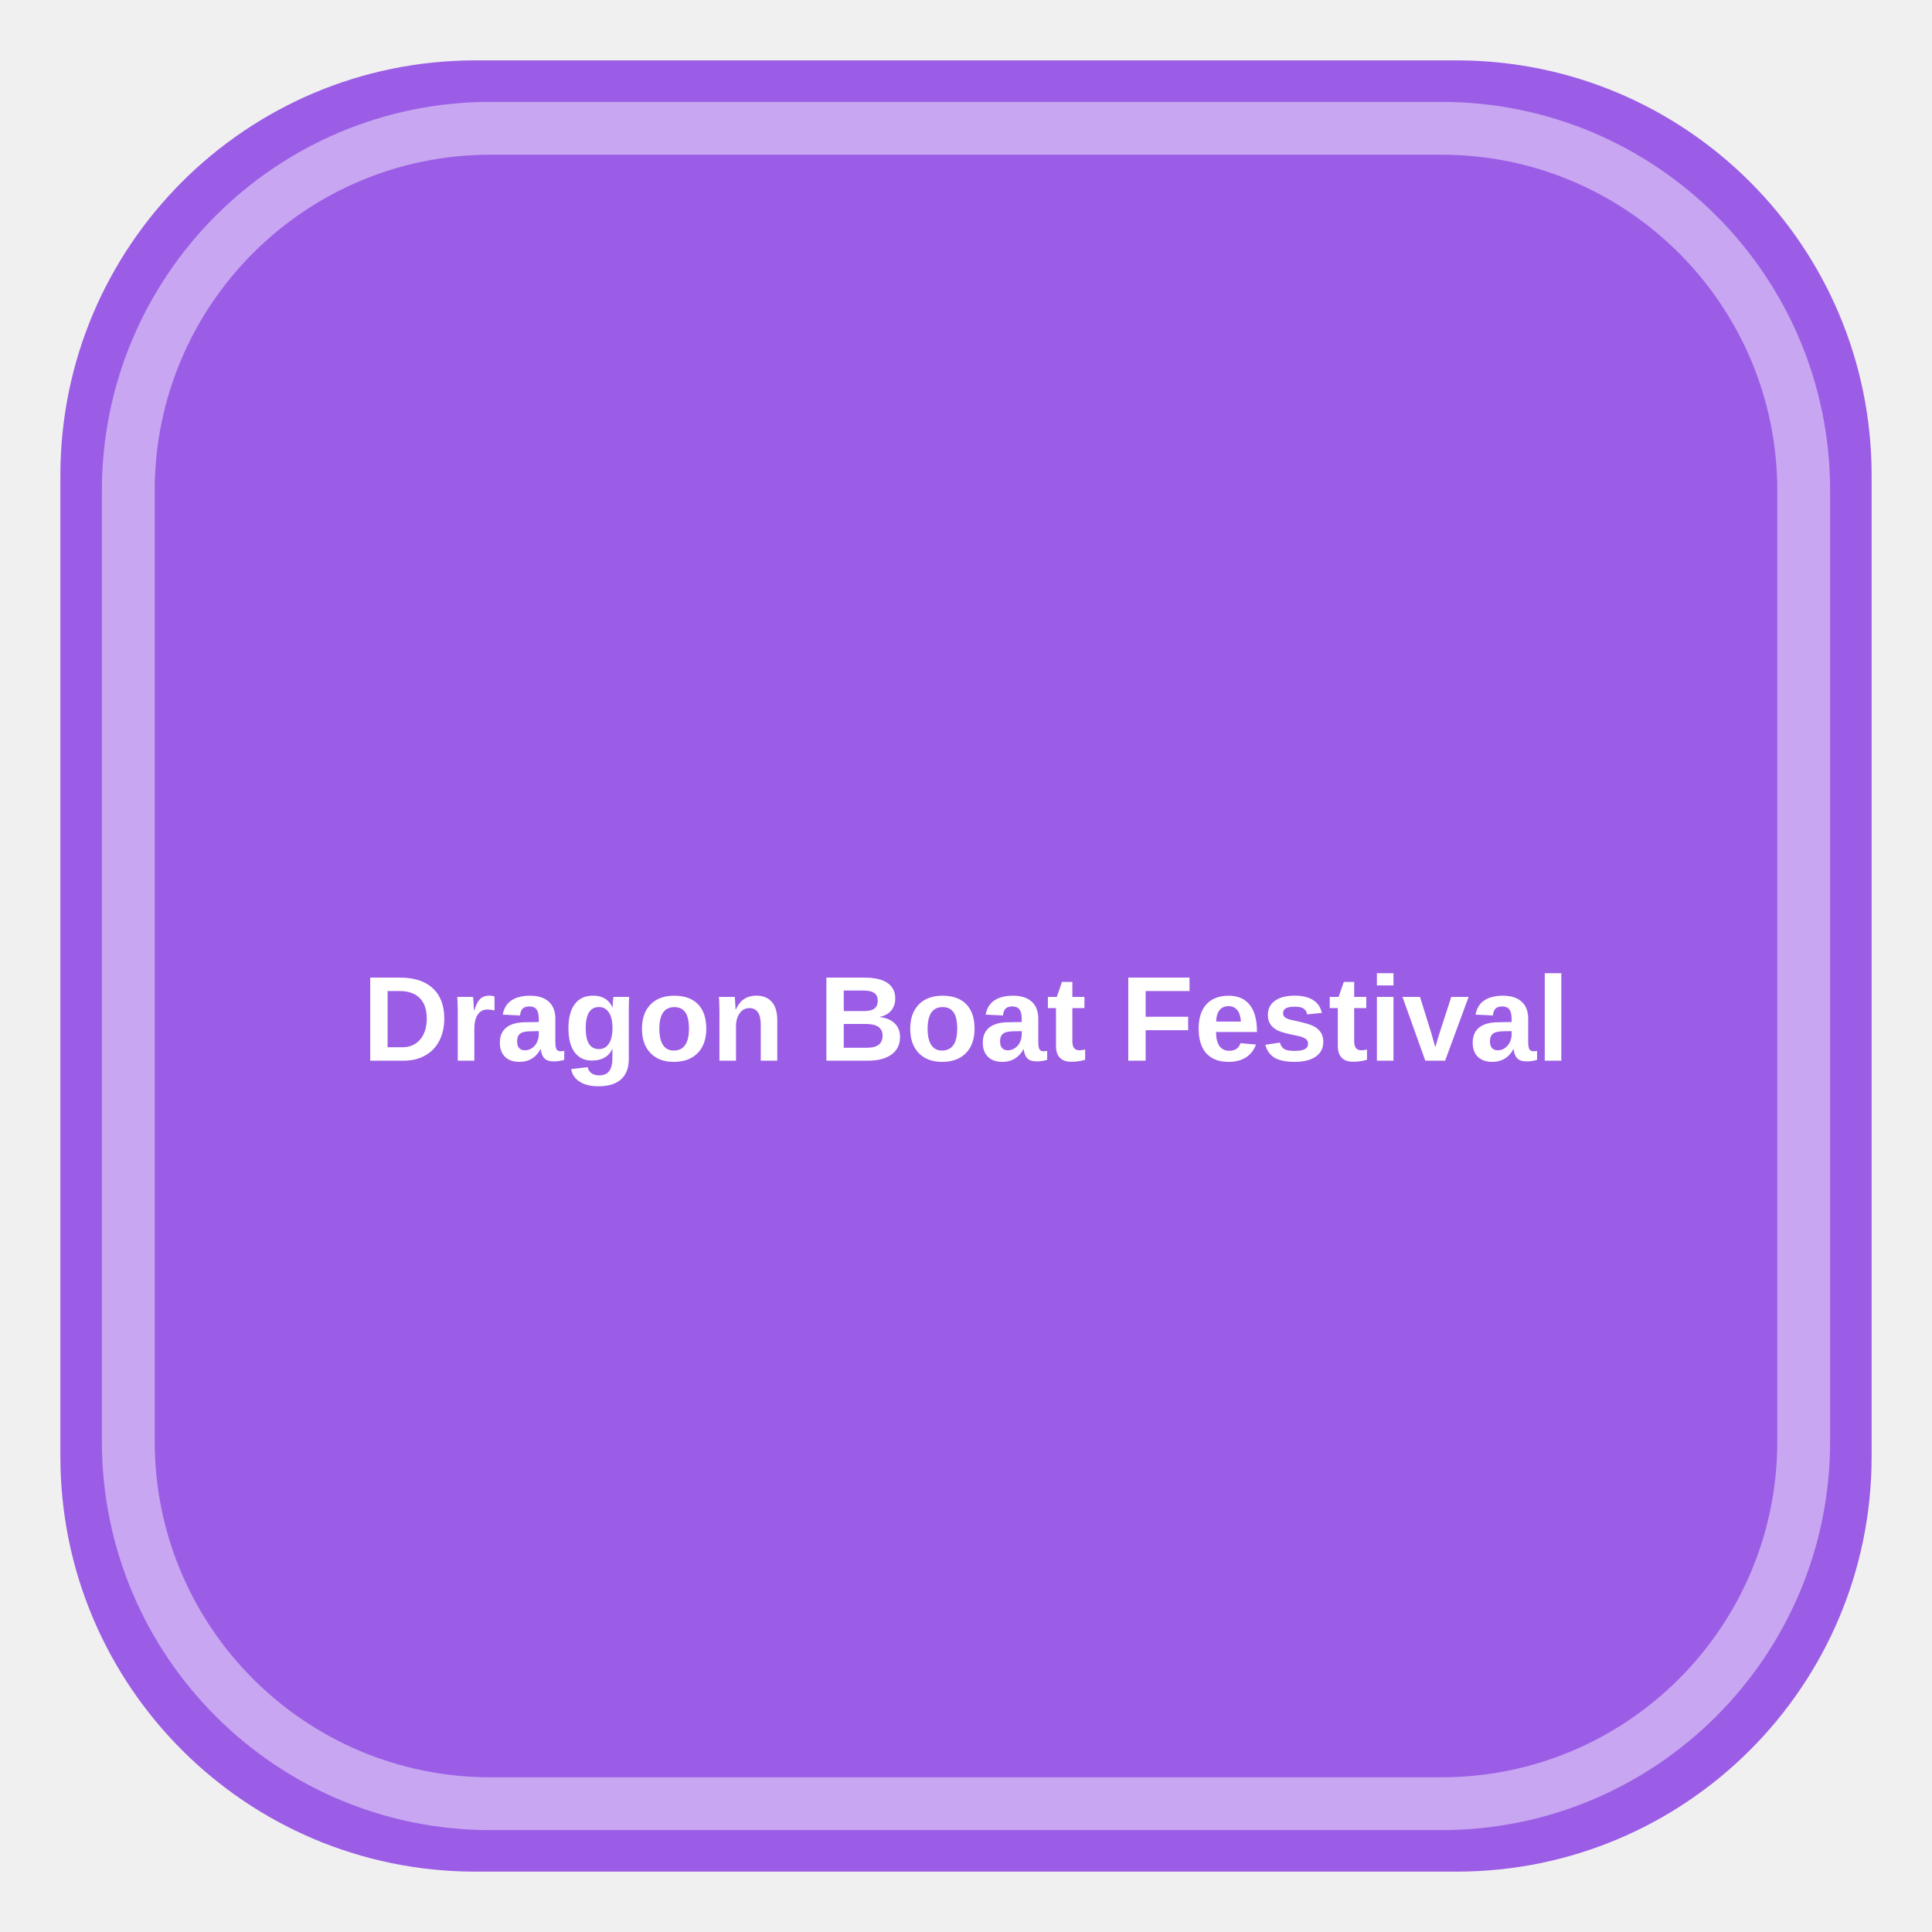
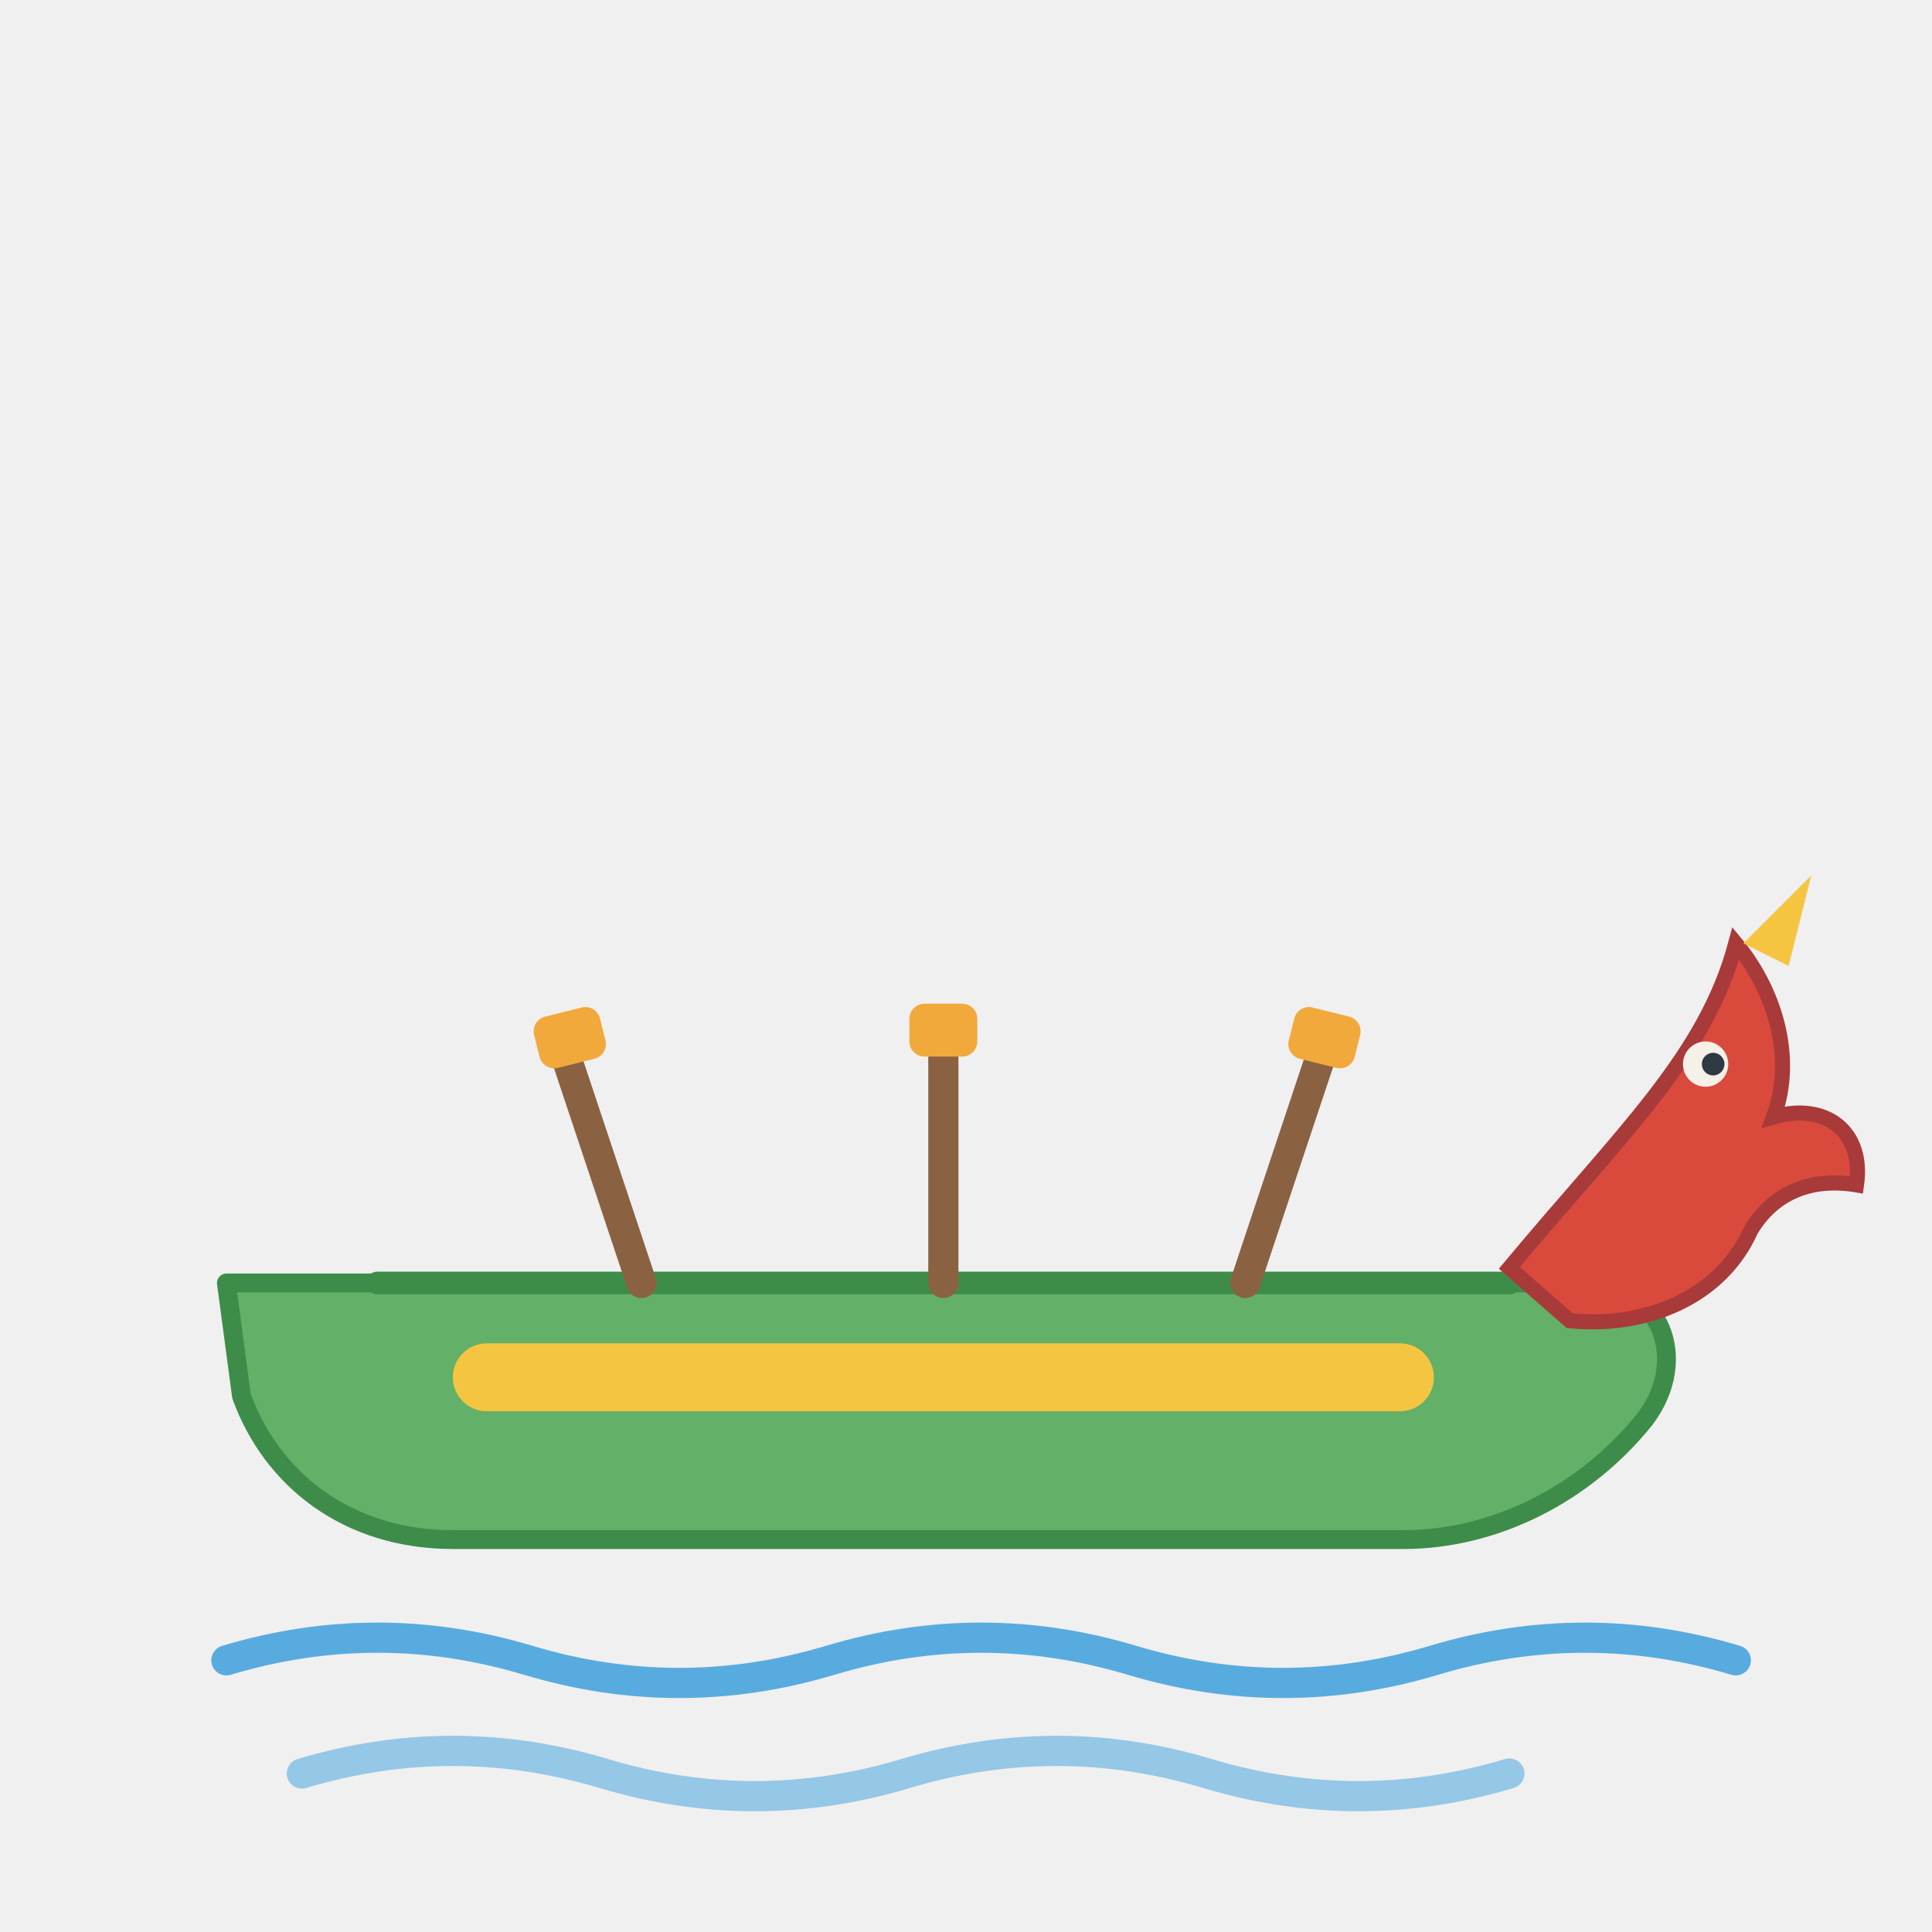
<svg xmlns="http://www.w3.org/2000/svg" width="512" height="512" viewBox="0 0 512 512">
-   <rect x="16" y="16" width="480" height="480" rx="110" fill="#9B5DE5" />
-   <rect x="34" y="34" width="444" height="444" rx="96" fill="none" stroke="rgba(255,255,255,0.45)" stroke-width="14" />
-   <text x="256" y="270" font-family="Arial, Helvetica, sans-serif" font-weight="bold" font-size="32" fill="#FFFFFF" text-anchor="middle" dominant-baseline="central">Dragon Boat Festival</text>
+   <path d="M60 340 L420 340 C440 340 448 360 436 376 C420 396 396 408 372 408 L120 408 C92 408 72 392 64 370 Z" fill="#63B068" stroke="#3E8C4A" stroke-width="5" stroke-linejoin="round" />
+   <path d="M100 340 L400 340" stroke="#3E8C4A" stroke-width="6" fill="none" stroke-linecap="round" stroke-linejoin="round" opacity="1" />
+   <rect x="120" y="356" width="260" height="18" rx="9" fill="#F5C542" />
+   <path d="M400 336 C430 300 452 280 460 250 C470 262 476 280 470 296 C484 292 494 300 492 314 C480 312 470 316 464 326 C456 344 436 352 416 350 Z" fill="#D94A3D" stroke="#A83A3A" stroke-width="4" />
+   <circle cx="452" cy="282" r="6" fill="#F5F0E8" />
+   <circle cx="454" cy="282" r="3" fill="#2E3A42" />
+   <path d="M462 250 L480 232 L474 256 Z" fill="#F5C542" />
+   <path d="M170 340 L150 280" stroke="#8A6242" stroke-width="8" fill="none" stroke-linecap="round" stroke-linejoin="round" opacity="1" />
+   <path d="M250 340 L250 278" stroke="#8A6242" stroke-width="8" fill="none" stroke-linecap="round" stroke-linejoin="round" opacity="1" />
+   <path d="M330 340 L350 280" stroke="#8A6242" stroke-width="8" fill="none" stroke-linecap="round" stroke-linejoin="round" opacity="1" />
+   <rect x="142" y="268" width="18" height="14" rx="4" fill="#F2A93B" transform="rotate(-14 151 275)" />
+   <rect x="241" y="266" width="18" height="14" rx="4" fill="#F2A93B" />
+   <rect x="342" y="268" width="18" height="14" rx="4" fill="#F2A93B" transform="rotate(14 351 275)" />
+   <path d="M60 440 Q100 428 140 440 T220 440 T300 440 T380 440 T460 440" stroke="#58ABDF" stroke-width="8" fill="none" stroke-linecap="round" stroke-linejoin="round" opacity="1" />
+   <path d="M80 470 Q120 458 160 470 T240 470 T320 470 T400 470" stroke="#58ABDF" stroke-width="8" fill="none" stroke-linecap="round" stroke-linejoin="round" opacity="0.6" />
</svg>
